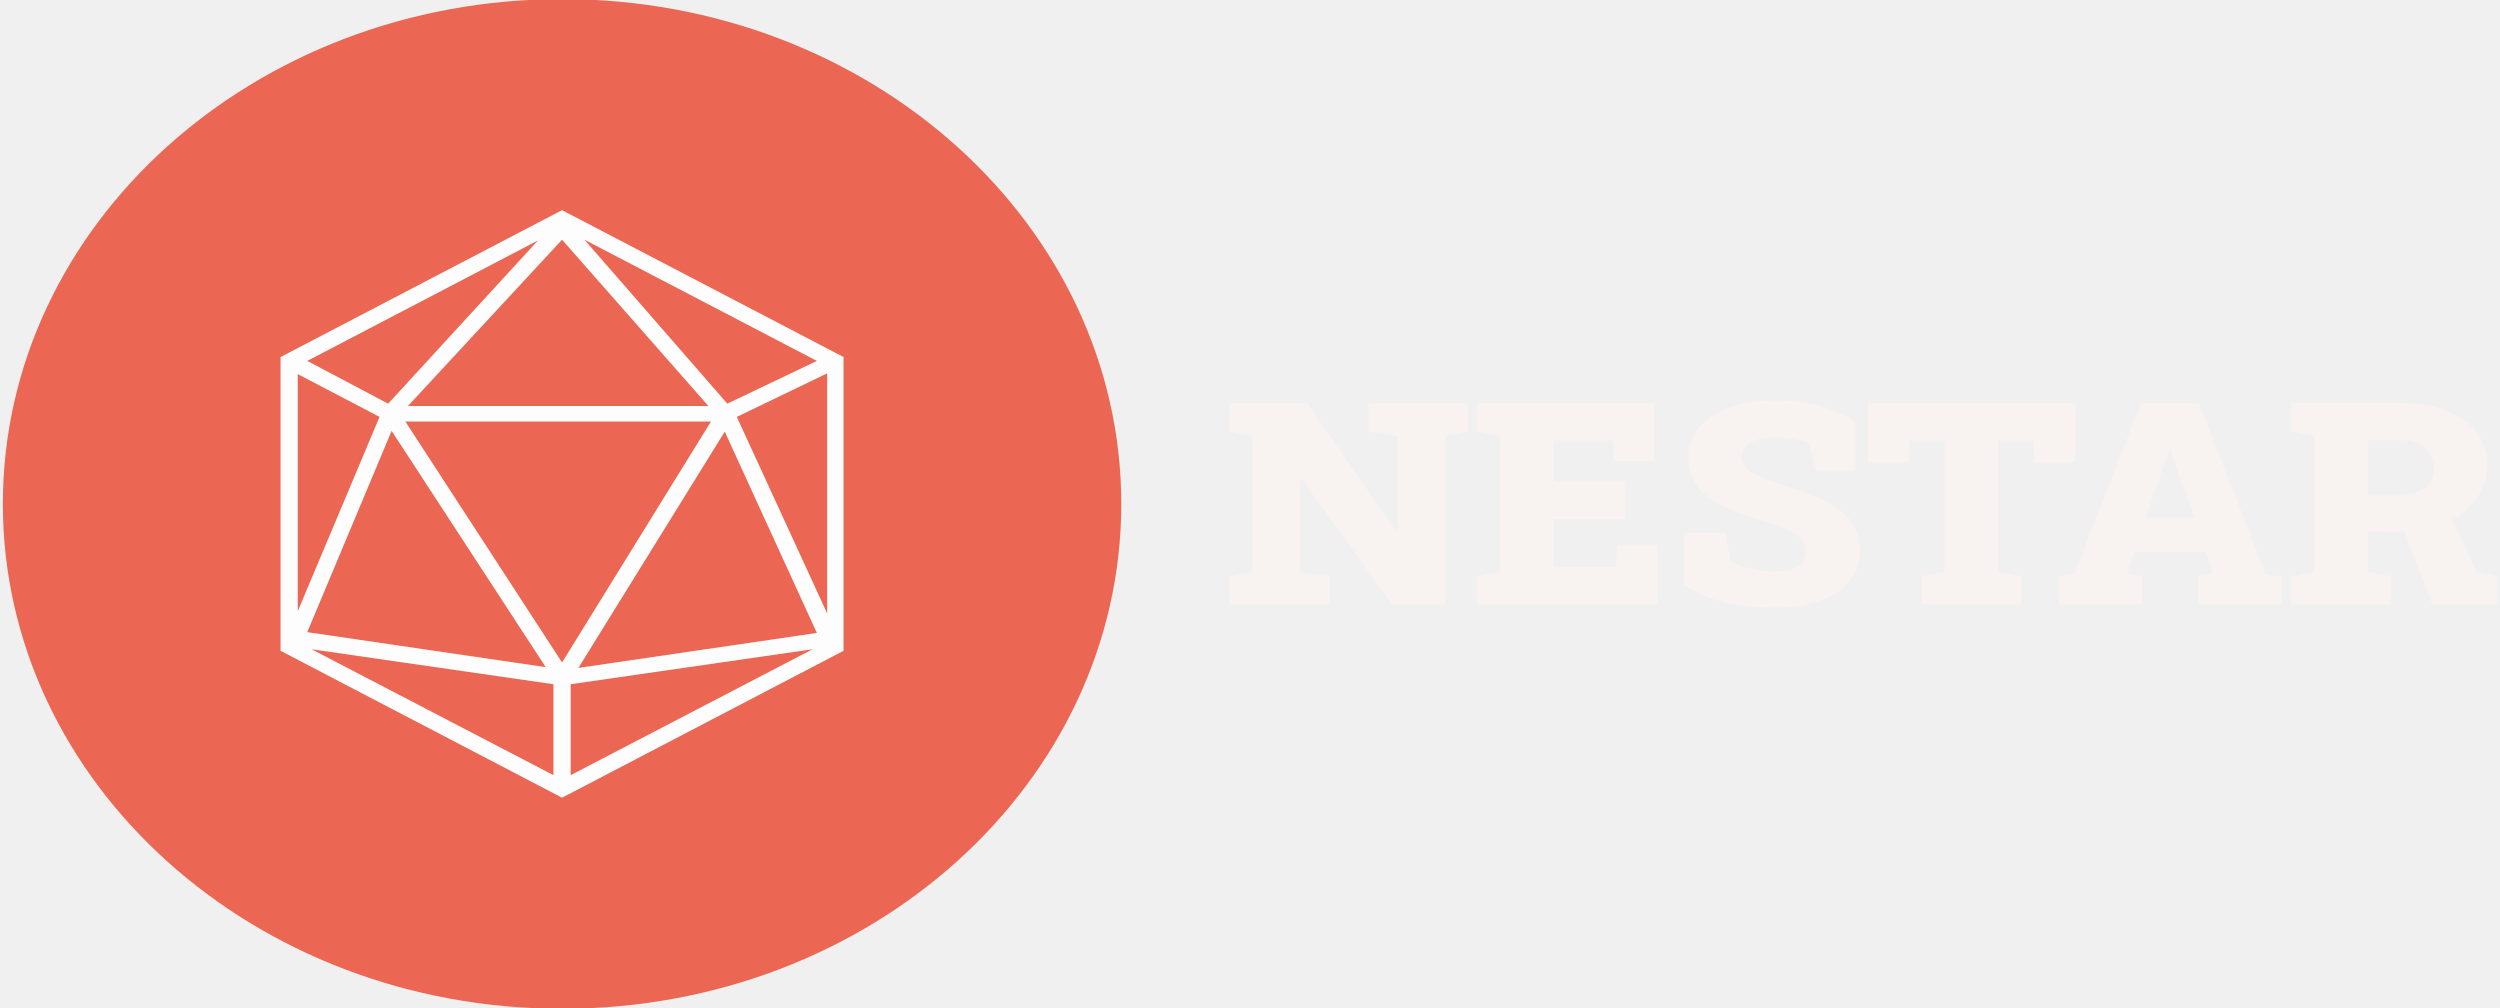
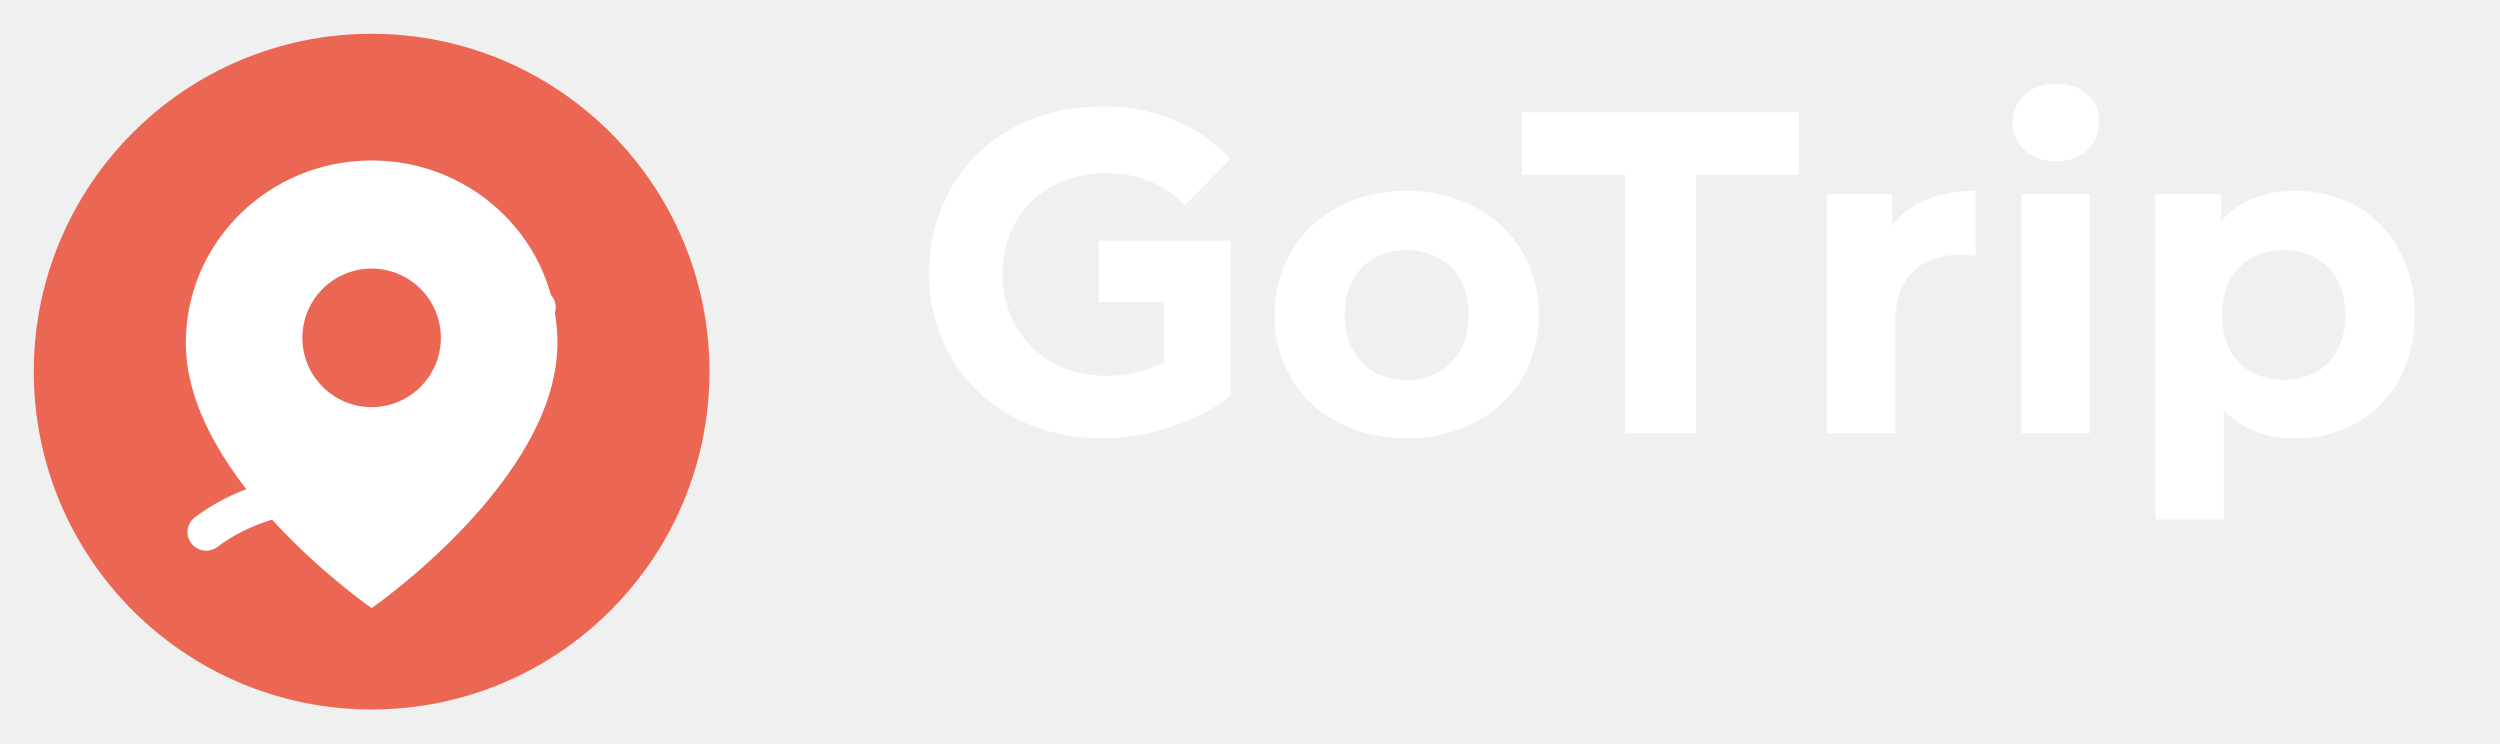
- <svg xmlns="http://www.w3.org/2000/svg" width="129" height="52" viewBox="0 0 129 52" fill="none">
-   <g clipPath="url(#clip0_6733_27842)">
-     <g clipPath="url(#clip1_6733_27842)">
-       <g clipPath="url(#clip2_6733_27842)">
-         <g clipPath="url(#clip3_6733_27842)">
-           <g clipPath="url(#clip4_6733_27842)">
-             <path d="M68.607 31.195H63.445V29.733L64.631 29.502V22.5L63.445 22.272V20.801H64.631H67.454L72.073 27.456H72.118V22.5L70.609 22.272V20.801H74.579H75.771V22.272L74.579 22.5V31.195H71.843L67.137 24.684H67.092V29.502L68.607 29.733V31.195ZM85.512 31.195H76.192V29.733L77.383 29.502V22.5L76.192 22.272V20.801H85.386V23.801H83.29L83.226 22.728H80.159V24.862H83.835V26.783H80.159V29.259H83.378L83.439 28.14H85.512V31.195ZM91.574 31.344C90.637 31.344 89.805 31.263 89.078 31.101C88.35 30.94 87.624 30.636 86.901 30.189V27.491H89.045L89.281 28.876C89.45 29.046 89.748 29.189 90.175 29.306C90.603 29.423 91.069 29.482 91.574 29.482C91.928 29.482 92.224 29.443 92.462 29.365C92.699 29.285 92.878 29.169 92.999 29.017C93.12 28.865 93.181 28.681 93.181 28.467C93.181 28.262 93.123 28.079 93.009 27.918C92.897 27.756 92.711 27.603 92.452 27.459C92.195 27.312 91.847 27.163 91.409 27.011C90.423 26.727 89.613 26.436 88.98 26.14C88.348 25.846 87.878 25.497 87.572 25.093C87.263 24.688 87.109 24.185 87.109 23.585C87.109 23.01 87.29 22.507 87.653 22.076C88.017 21.645 88.518 21.306 89.155 21.059C89.794 20.811 90.524 20.68 91.344 20.667C92.284 20.647 93.114 20.732 93.835 20.921C94.558 21.108 95.196 21.392 95.749 21.772V24.277H93.695L93.368 22.886C93.189 22.806 92.934 22.733 92.604 22.667C92.272 22.598 91.918 22.564 91.542 22.564C91.222 22.564 90.938 22.602 90.687 22.678C90.437 22.754 90.238 22.869 90.091 23.023C89.947 23.175 89.874 23.365 89.874 23.593C89.874 23.779 89.935 23.944 90.055 24.09C90.179 24.235 90.392 24.38 90.697 24.526C91.003 24.67 91.431 24.838 91.979 25.029C93.285 25.376 94.277 25.809 94.955 26.33C95.633 26.852 95.972 27.56 95.972 28.453C95.972 29.067 95.788 29.589 95.418 30.02C95.049 30.45 94.535 30.779 93.877 31.005C93.218 31.231 92.451 31.344 91.574 31.344ZM104.311 31.195H99.133V29.733L100.334 29.502V22.743H98.556L98.485 23.865H96.39V20.801H107.086V23.865H104.969L104.904 22.743H103.11V29.502L104.311 29.733V31.195ZM110.542 31.195H106.232V29.733L107.038 29.625L110.471 20.801H113.473L116.912 29.625L117.718 29.733V31.195H113.418V29.733L114.169 29.604L113.822 28.476H110.121L109.791 29.604L110.542 29.733V31.195ZM111.798 23.608L110.707 26.719H113.23L112.106 23.573L111.98 23.207H111.931L111.798 23.608ZM123.379 31.195H118.217V29.733L119.412 29.502V22.5L118.217 22.272V20.795H123.878C124.789 20.795 125.579 20.926 126.248 21.187C126.92 21.448 127.437 21.821 127.799 22.304C128.162 22.787 128.344 23.36 128.344 24.02C128.344 24.63 128.161 25.197 127.796 25.719C127.429 26.243 126.927 26.663 126.29 26.979C125.651 27.297 124.924 27.453 124.108 27.447L122.187 27.426V29.502L123.379 29.733V31.195ZM128.858 31.195H125.507L123.955 27.14L126.368 26.397L127.767 29.49L128.858 29.739V31.195ZM122.187 22.716V25.506H123.91C124.448 25.506 124.861 25.392 125.15 25.166C125.44 24.94 125.584 24.614 125.584 24.187C125.584 23.742 125.438 23.387 125.144 23.12C124.848 22.851 124.426 22.716 123.878 22.716H122.187Z" fill="#F8F2F1" />
-           </g>
-         </g>
-       </g>
-     </g>
-     <g clipPath="url(#clip5_6733_27842)">
-       <g clipPath="url(#clip6_6733_27842)">
-         <path d="M0.148 26.003C0.148 11.616 13.067 -0.047 29.003 -0.047C44.939 -0.047 57.858 11.616 57.858 26.003C57.858 40.39 44.939 52.053 29.003 52.053C13.067 52.053 0.148 40.39 0.148 26.003ZM29.003 51.09C44.35 51.09 56.791 39.858 56.791 26.003C56.791 12.148 44.35 0.916 29.003 0.916C13.656 0.916 1.215 12.148 1.215 26.003C1.215 39.858 13.656 51.09 29.003 51.09Z" fill="#EB6753" />
-         <path d="M29.004 51.79C44.78 51.79 57.57 40.244 57.57 26.001C57.57 11.757 44.78 0.211 29.004 0.211C13.227 0.211 0.438 11.757 0.438 26.001C0.438 40.244 13.227 51.79 29.004 51.79Z" fill="#EB6753" />
-         <g clipPath="url(#clip7_6733_27842)">
-           <g clipPath="url(#clip8_6733_27842)">
-             <path d="M29.002 10.844L14.477 18.423V33.581L29.002 41.161L43.527 33.581V18.423L29.002 10.844ZM21.051 20.949L29.002 12.368L36.553 20.949H21.051ZM36.686 21.752L29.002 34.183L20.917 21.752H36.686ZM28.158 34.424L15.854 32.619L20.207 22.233L28.158 34.424ZM37.397 22.273L42.15 32.659L29.846 34.464L37.397 22.273ZM37.53 20.829L30.157 12.368L42.15 18.623L37.53 20.829ZM20.029 20.829L15.854 18.623L27.758 12.408L20.029 20.829ZM19.585 21.511L15.365 31.536V19.305L19.585 21.511ZM28.558 35.306V39.998L16.076 33.501L28.558 35.306ZM29.446 35.306L41.928 33.501L29.446 39.998V35.306ZM38.019 21.511L42.683 19.265V31.657L38.019 21.511Z" fill="#FDFDFD" />
-           </g>
-         </g>
-       </g>
-     </g>
-   </g>
-   <defs>
-     <clipPath id="clip0_6733_27842">
-       <rect width="128.708" height="52.1" fill="white" transform="translate(0.148438 -0.046875)" />
-     </clipPath>
-     <clipPath id="clip1_6733_27842">
-       <rect width="65.413" height="10.68" fill="white" transform="translate(63.4453 20.6641)" />
-     </clipPath>
-     <clipPath id="clip2_6733_27842">
-       <rect width="65.413" height="10.68" fill="white" transform="translate(63.4453 20.6641)" />
-     </clipPath>
-     <clipPath id="clip3_6733_27842">
-       <rect width="65.413" height="10.68" fill="white" transform="translate(63.4453 20.6641)" />
-     </clipPath>
-     <clipPath id="clip4_6733_27842">
-       <rect width="65.413" height="10.68" fill="white" transform="translate(63.4453 20.6641)" />
-     </clipPath>
-     <clipPath id="clip5_6733_27842">
-       <rect width="57.709" height="52.1" fill="white" transform="translate(0.148438 -0.046875)" />
-     </clipPath>
-     <clipPath id="clip6_6733_27842">
-       <rect width="57.709" height="52.1" fill="white" transform="translate(0.148438 -0.046875)" />
-     </clipPath>
-     <clipPath id="clip7_6733_27842">
-       <rect width="29.05" height="30.317" fill="white" transform="translate(14.4766 10.8438)" />
-     </clipPath>
-     <clipPath id="clip8_6733_27842">
-       <rect width="29.05" height="30.317" fill="white" transform="translate(14.4766 10.8438)" />
-     </clipPath>
-   </defs>
+ <svg xmlns="http://www.w3.org/2000/svg" width="148" height="44" viewBox="0 0 148 44" fill="none" role="img" aria-label="GoTrip">
+   <rect x="2" y="2" width="40" height="40" rx="20" fill="#EB6753" />
+   <path d="M22 9.5C15.9 9.5 11 14.35 11 20.3C11 28.4 22 36 22 36C22 36 33 28.4 33 20.3C33 14.35 28.1 9.5 22 9.5Z" fill="#FFFFFF" />
+   <circle cx="22" cy="20" r="4.1" fill="#EB6753" />
+   <path d="M12.2 31.5C16.5 28.3 20.7 29.8 24.4 26.6C27.2 24.2 27.1 20.9 31.8 18.2" stroke="#FFFFFF" stroke-width="2.2" stroke-linecap="round" />
+   <path d="M55 16.2C55 10.5 59.25 6.3 65.2 6.3C68.35 6.3 70.85 7.35 72.85 9.4L70.15 12.15C68.85 10.85 67.35 10.25 65.45 10.25C61.85 10.25 59.35 12.8 59.35 16.2C59.35 19.65 61.85 22.25 65.5 22.25C66.7 22.25 67.85 22 68.9 21.45V17.9H65.05V14.25H72.85V23.45C70.8 25 67.95 25.95 65.25 25.95C59.25 25.95 55 21.75 55 16.2Z" fill="#FFFFFF" />
+   <path d="M75.45 18.65C75.45 14.35 78.75 11.3 83.25 11.3C87.8 11.3 91.1 14.35 91.1 18.65C91.1 22.95 87.8 25.95 83.25 25.95C78.75 25.95 75.45 22.95 75.45 18.65ZM86.95 18.65C86.95 16.2 85.35 14.8 83.25 14.8C81.2 14.8 79.6 16.2 79.6 18.65C79.6 21.1 81.2 22.5 83.25 22.5C85.35 22.5 86.95 21.1 86.95 18.65Z" fill="#FFFFFF" />
+   <path d="M96.2 10.35H90.1V6.65H106.5V10.35H100.4V25.65H96.2V10.35Z" fill="#FFFFFF" />
+   <path d="M116.95 11.3V15.15C116.6 15.1 116.35 15.08 116.05 15.08C113.75 15.08 112.2 16.35 112.2 19.1V25.65H108.15V11.5H112.02V13.35C113.02 12 114.75 11.3 116.95 11.3Z" fill="#FFFFFF" />
+   <path d="M119.15 7.25C119.15 5.95 120.18 4.95 121.72 4.95C123.25 4.95 124.28 5.9 124.28 7.17C124.28 8.55 123.25 9.55 121.72 9.55C120.18 9.55 119.15 8.55 119.15 7.25ZM119.68 11.5H123.72V25.65H119.68V11.5Z" fill="#FFFFFF" />
+   <path d="M142.95 18.65C142.95 23.1 139.88 25.95 135.9 25.95C134.15 25.95 132.7 25.4 131.65 24.28V30.75H127.6V11.5H131.48V13.12C132.5 11.9 134 11.3 135.9 11.3C139.88 11.3 142.95 14.15 142.95 18.65ZM138.85 18.65C138.85 16.2 137.3 14.8 135.2 14.8C133.1 14.8 131.55 16.2 131.55 18.65C131.55 21.1 133.1 22.5 135.2 22.5C137.3 22.5 138.85 21.1 138.85 18.65Z" fill="#FFFFFF" />
</svg>
